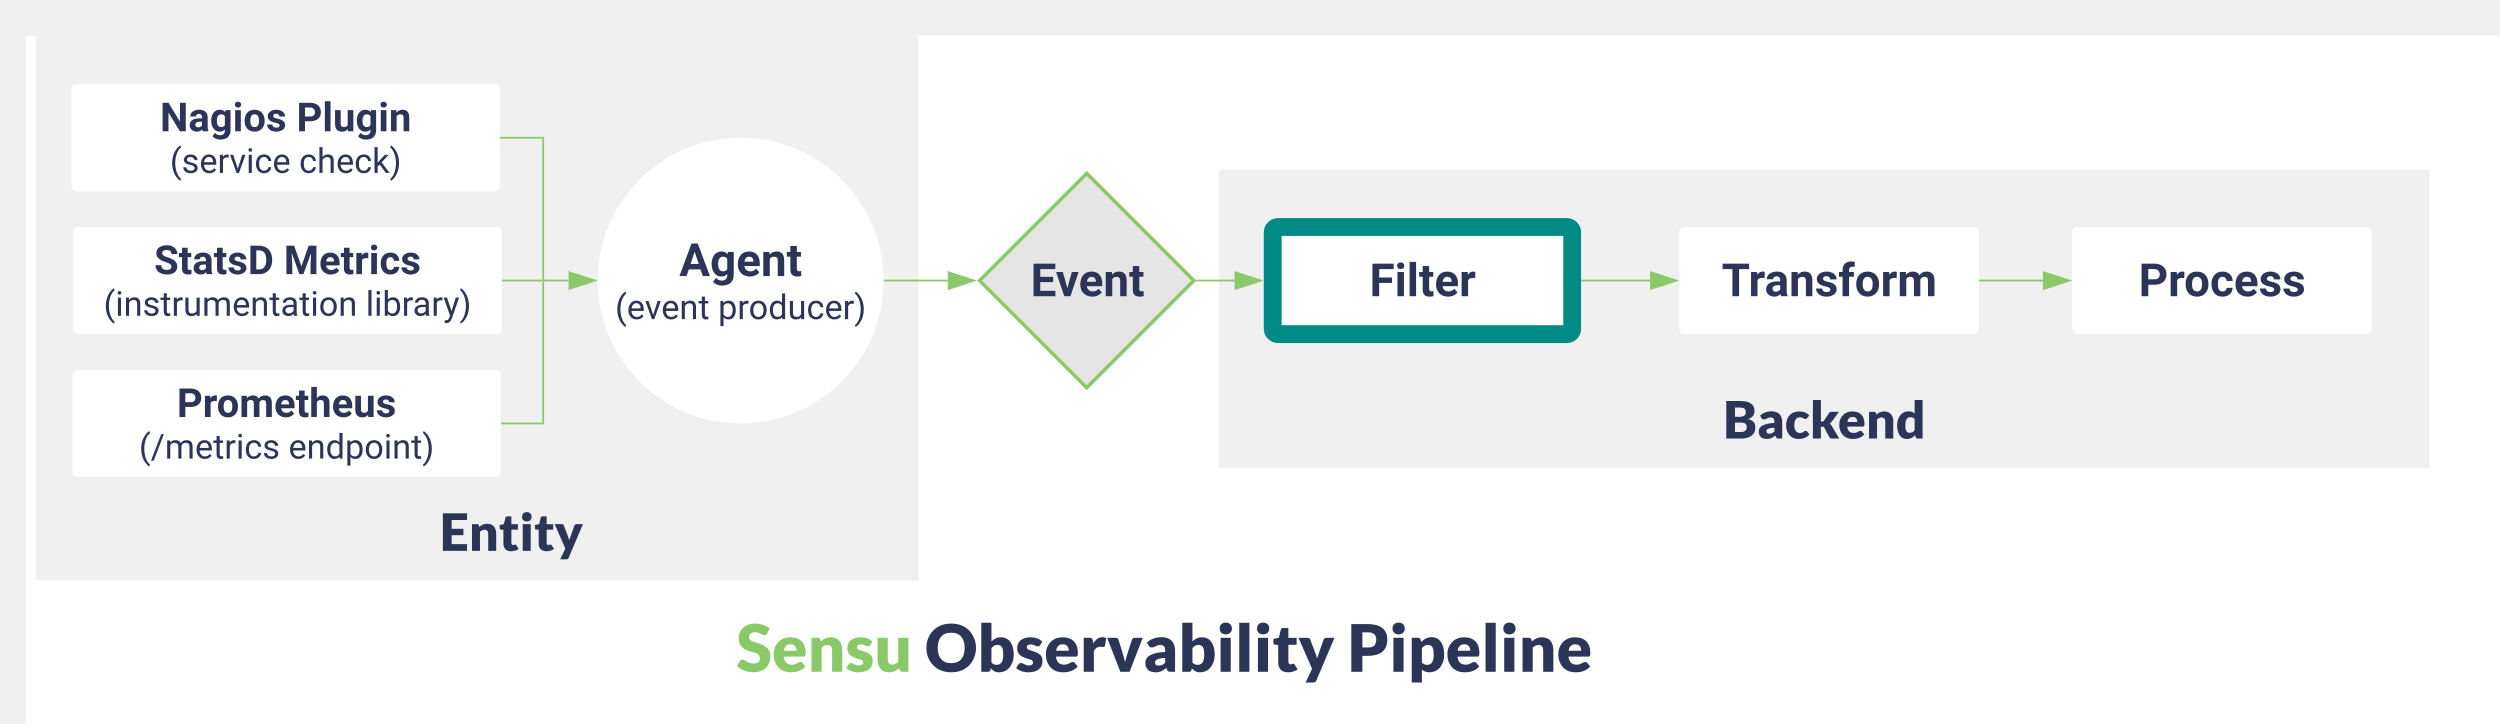
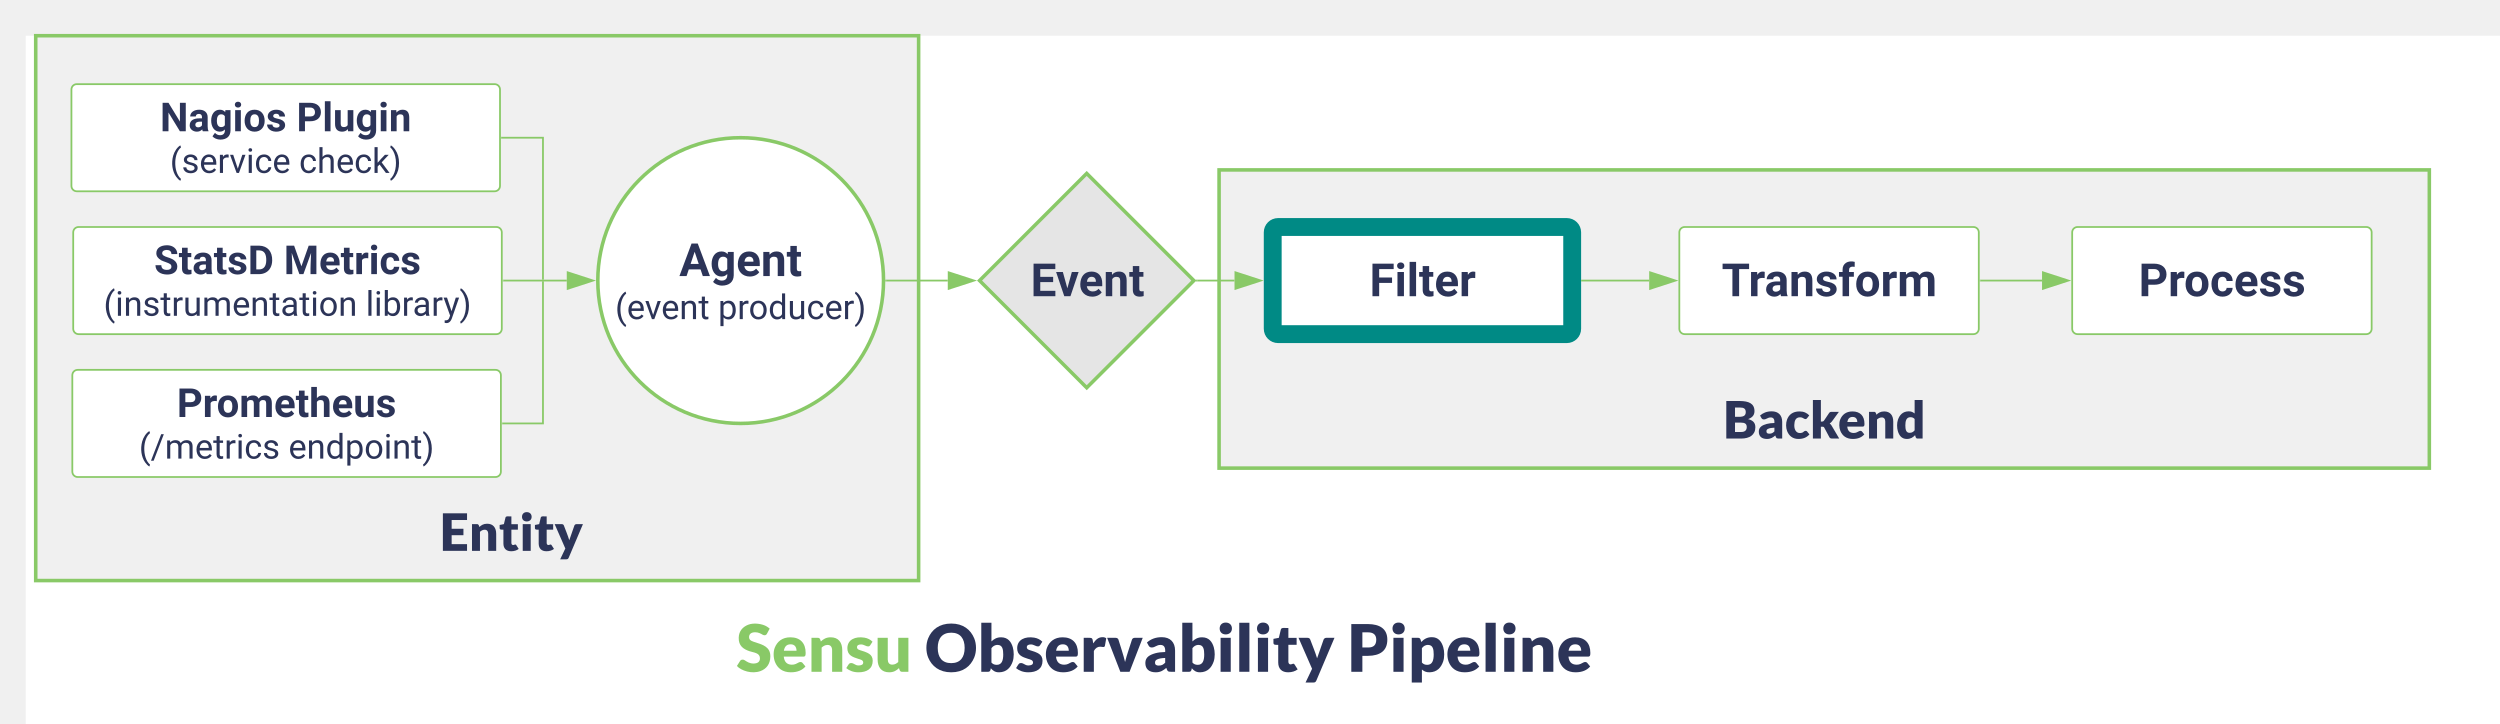
<svg xmlns="http://www.w3.org/2000/svg" xmlns:ns1="lucid" xmlns:xlink="http://www.w3.org/1999/xlink" viewBox="0 0 1400 405" preserveAspectRatio="xMidYMid meet">
  <g transform="translate(14.42308 20)" ns1:page-tab-id="0_0">
    <path d="M0 0h1823.08v553.85H0z" fill="#fff" />
    <a xlink:href="../pipeline-agent-backend/" target="_top">
-       <path d="M668.26 75.15H1346v167H668.26z" stroke="#000" stroke-opacity="0" stroke-width="2" fill="#f0f0f0" />
+       <path d="M668.26 75.15H1346v167H668.26z" stroke="#89c967" stroke-width="2" fill="#f0f0f0" />
      <path class="lucid-link lucid-hotspot lucid-overlay-hotspot" d="M668.26 75.15H1346v167H668.26z" fill="none" />
    </a>
    <a xlink:href="../pipeline-filter/" target="_top">
      <path d="M698.3 110.12c0-1.66 1.33-3 3-3H863c1.66 0 3 1.34 3 3v54c0 1.65-1.34 3-3 3H701.3c-1.67 0-3-1.35-3-3z" stroke="#008a85" stroke-width="10" fill="#fff" />
      <use xlink:href="#a" transform="matrix(1,0,0,1,703.2896,112.1154) translate(49.23988 33.76402)" />
      <path class="lucid-link lucid-hotspot lucid-overlay-hotspot" d="M698.3 110.12c0-1.66 1.33-3 3-3H863c1.66 0 3 1.34 3 3v54c0 1.65-1.34 3-3 3H701.3c-1.67 0-3-1.35-3-3z" fill="none" />
    </a>
    <a xlink:href="../pipeline-transform/" target="_top">
-       <path d="M926 110.12c0-1.66 1.34-3 3-3h161.7c1.67 0 3 1.34 3 3v54c0 1.65-1.33 3-3 3H929c-1.66 0-3-1.35-3-3z" stroke="#000" stroke-opacity="0" fill="#fff" />
+       <path d="M926 110.12c0-1.66 1.34-3 3-3h161.7c1.67 0 3 1.34 3 3v54c0 1.65-1.33 3-3 3H929c-1.66 0-3-1.35-3-3z" stroke="#89c967" fill="#fff" />
      <use xlink:href="#b" transform="matrix(1,0,0,1,931,112.1154) translate(18.72231 33.76402)" />
      <path class="lucid-link lucid-hotspot lucid-overlay-hotspot" d="M926 110.12c0-1.66 1.34-3 3-3h161.7c1.67 0 3 1.34 3 3v54c0 1.65-1.33 3-3 3H929c-1.66 0-3-1.35-3-3z" fill="none" />
    </a>
    <a xlink:href="../pipeline-process/" target="_top">
-       <path d="M1146 110.12c0-1.66 1.34-3 3-3h161.7c1.67 0 3 1.34 3 3v54c0 1.65-1.33 3-3 3H1149c-1.66 0-3-1.35-3-3z" stroke="#000" stroke-opacity="0" fill="#fff" />
+       <path d="M1146 110.12c0-1.66 1.34-3 3-3h161.7c1.67 0 3 1.34 3 3v54c0 1.65-1.33 3-3 3H1149c-1.66 0-3-1.35-3-3z" stroke="#89c967" fill="#fff" />
      <use xlink:href="#c" transform="matrix(1,0,0,1,1151,112.1154) translate(32.23142 33.76402)" />
      <path class="lucid-link lucid-hotspot lucid-overlay-hotspot" d="M1146 110.12c0-1.66 1.34-3 3-3h161.7c1.67 0 3 1.34 3 3v54c0 1.65-1.33 3-3 3H1149c-1.66 0-3-1.35-3-3z" fill="none" />
    </a>
    <path d="M656.04 137.12h20.87" stroke="#89c967" fill="none" />
    <path d="M656.06 137.62h-1.02l.5-.5-.5-.5h1.02z" fill="#89c967" />
    <path d="M691.67 137.12l-14.26 4.63v-9.27z" stroke="#89c967" fill="#89c967" />
-     <path d="M871.5 137.12h38.12" stroke="#89c967" fill="none" />
+     <path d="M871.5 137.12h37.62" stroke="#89c967" fill="none" />
    <path d="M871.5 137.62h-.5v-1h.5z" fill="#89c967" />
-     <path d="M924.38 137.12l-14.26 4.63v-9.27z" stroke="#89c967" fill="#89c967" />
-     <path d="M1094.2 137.12h35.42" stroke="#89c967" fill="none" />
-     <path d="M1094.22 137.62h-.5v-1h.5z" fill="#89c967" />
-     <path d="M1144.38 137.12l-14.26 4.63v-9.27z" stroke="#89c967" fill="#89c967" />
+     <path d="M923.88 137.12l-14.26 4.63v-9.27z" stroke="#89c967" fill="#89c967" />
+     <path d="M1094.7 137.12h34.42" stroke="#89c967" fill="none" />
+     <path d="M1094.72 137.62h-.5v-1h.5z" fill="#89c967" />
+     <path d="M1143.88 137.12l-14.26 4.63v-9.27z" stroke="#89c967" fill="#89c967" />
    <a xlink:href="../pipeline-entities/" target="_top">
-       <path d="M5.58 0H500v305.12H5.58z" stroke="#000" stroke-opacity="0" stroke-width="2" fill="#f0f0f0" />
+       <path d="M5.58 0H500v305.12H5.58z" stroke="#89c967" stroke-width="2" fill="#f0f0f0" />
      <path class="lucid-link lucid-hotspot lucid-overlay-hotspot" d="M5.58 0H500v305.12H5.58z" fill="none" />
    </a>
-     <path d="M266.08 57.12h23.7v79.5" stroke="#89c967" fill="none" />
-     <path d="M266.1 57.62h-.52v-1h.5z" fill="#89c967" />
-     <path d="M289.78 136.6v.52M267.08 137.12h36.9" stroke="#89c967" fill="none" />
-     <path d="M267.1 137.62h-.52v-1h.5z" fill="#89c967" />
-     <path d="M318.73 137.12l-14.26 4.63v-9.27z" stroke="#89c967" fill="#89c967" />
-     <path d="M266.58 217.12h23.2v-79.5" stroke="#89c967" fill="none" />
-     <path d="M266.6 217.62h-.52v-1h.5z" fill="#89c967" />
-     <path d="M289.78 137.63v-.5M480.85 137.12h35.48" stroke="#89c967" fill="none" />
-     <path d="M480.87 137.62h-.53v-1h.53z" fill="#89c967" />
+     <path d="M266.58 57.12h23.06v79.5" stroke="#89c967" fill="none" />
+     <path d="M266.6 57.62h-.52v-1h.5z" fill="#89c967" />
+     <path d="M289.64 136.6v.52M267.58 137.12h35.4" stroke="#89c967" fill="none" />
+     <path d="M267.6 137.62h-.52v-1h.5z" fill="#89c967" />
+     <path d="M317.73 137.12l-14.26 4.63v-9.27z" stroke="#89c967" fill="#89c967" />
+     <path d="M267.08 217.12h22.56v-79.5" stroke="#89c967" fill="none" />
+     <path d="M267.1 217.62h-.52v-1h.5z" fill="#89c967" />
+     <path d="M289.64 137.63v-.5M481.85 137.12h34.48" stroke="#89c967" fill="none" />
+     <path d="M481.87 137.62h-.53v-1h.53z" fill="#89c967" />
    <path d="M531.1 137.12l-14.27 4.63v-9.27z" stroke="#89c967" fill="#89c967" />
    <a xlink:href="../pipeline-agent-backend/" target="_top">
      <path d="M753.27 197.12h507.7v40h-507.7z" stroke="#000" stroke-opacity="0" stroke-width="2" fill-opacity="0" />
      <use xlink:href="#d" transform="matrix(1,0,0,1,753.2729,197.1154) translate(197.3029 28.47115)" />
      <path class="lucid-link lucid-hotspot lucid-overlay-hotspot" d="M753.27 197.12h507.7v40h-507.7z" fill="none" />
    </a>
    <a xlink:href="../pipeline-entities/" target="_top">
      <path d="M160 260h223.6v44.26H160z" stroke="#000" stroke-opacity="0" stroke-width="2" fill-opacity="0" />
      <use xlink:href="#e" transform="matrix(1,0,0,1,160,260) translate(71.86058 28.47115)" />
      <path class="lucid-link lucid-hotspot lucid-overlay-hotspot" d="M160 260h223.6v44.26H160z" fill="none" />
    </a>
    <a xlink:href="../pipeline-checks-events/" target="_top">
      <path d="M594.13 77.12l60 60-60 60-60-60z" stroke="#89c967" stroke-width="2" fill="#e5e5e5" />
      <use xlink:href="#f" transform="matrix(1,0,0,1,539.1281,82.11538) translate(23.61148 63.76402)" />
      <path class="lucid-link lucid-hotspot lucid-overlay-hotspot" d="M594.13 77.12l60 60-60 60-60-60z" fill="none" />
    </a>
    <a xlink:href="../pipeline-agent-backend/" target="_top">
-       <path d="M480.35 137.12c0 44.18-35.8 80-80 80-44.18 0-80-35.82-80-80 0-44.2 35.82-80 80-80 44.2 0 80 35.8 80 80z" stroke="#000" stroke-opacity="0" stroke-width="2" fill="#fff" />
+       <path d="M480.35 137.12c0 44.18-35.8 80-80 80-44.18 0-80-35.82-80-80 0-44.2 35.82-80 80-80 44.2 0 80 35.8 80 80z" stroke="#89c967" stroke-width="2" fill="#fff" />
      <use xlink:href="#g" transform="matrix(1,0,0,1,325.3525,62.11538) translate(40.61373 72.49599)" />
      <use xlink:href="#h" transform="matrix(1,0,0,1,325.3525,62.11538) translate(4.67811 96.59706)" />
      <use xlink:href="#i" transform="matrix(1,0,0,1,325.3525,62.11538) translate(62.35164 96.59706)" />
      <path class="lucid-link lucid-hotspot lucid-overlay-hotspot" d="M480.35 137.12c0 44.18-35.8 80-80 80-44.18 0-80-35.82-80-80 0-44.2 35.82-80 80-80 44.2 0 80 35.8 80 80z" fill="none" />
    </a>
-     <path d="M400.35 217.62v39.5-40.74" stroke="#000" stroke-opacity="0" fill="none" />
+     <path d="M400.35 218.62v39.5-41.74" stroke="#000" stroke-opacity="0" fill="none" />
    <path d="M400.35 201.62l4.64 14.26h-9.28z" stroke="#000" stroke-opacity="0" fill-opacity="0" />
    <a xlink:href="../pipeline-checks-events/" target="_top">
-       <path d="M25.58 30.12c0-1.66 1.34-3 3-3h234c1.65 0 3 1.34 3 3v54c0 1.65-1.35 3-3 3h-234c-1.66 0-3-1.35-3-3z" stroke="#000" stroke-opacity="0" fill="#fff" />
+       <path d="M25.58 30.12c0-1.66 1.34-3 3-3h234c1.65 0 3 1.34 3 3v54c0 1.65-1.35 3-3 3h-234c-1.66 0-3-1.35-3-3z" stroke="#89c967" fill="#fff" />
      <use xlink:href="#j" transform="matrix(1,0,0,1,30.57692,32.11538) translate(44.63585 21.40049)" />
      <use xlink:href="#k" transform="matrix(1,0,0,1,30.57692,32.11538) translate(121.0691 21.40049)" />
      <use xlink:href="#l" transform="matrix(1,0,0,1,30.57692,32.11538) translate(50.15249 44.71905)" />
      <use xlink:href="#m" transform="matrix(1,0,0,1,30.57692,32.11538) translate(122.5026 44.71905)" />
      <path class="lucid-link lucid-hotspot lucid-overlay-hotspot" d="M25.58 30.12c0-1.66 1.34-3 3-3h234c1.65 0 3 1.34 3 3v54c0 1.65-1.35 3-3 3h-234c-1.66 0-3-1.35-3-3z" fill="none" />
    </a>
    <a xlink:href="../pipeline-checks-events/" target="_top">
-       <path d="M26.58 110.12c0-1.66 1.34-3 3-3h234c1.65 0 3 1.34 3 3v54c0 1.65-1.35 3-3 3h-234c-1.66 0-3-1.35-3-3z" stroke="#000" stroke-opacity="0" fill="#fff" />
+       <path d="M26.58 110.12c0-1.66 1.34-3 3-3h234c1.65 0 3 1.34 3 3v54c0 1.65-1.35 3-3 3h-234c-1.66 0-3-1.35-3-3z" stroke="#89c967" fill="#fff" />
      <use xlink:href="#n" transform="matrix(1,0,0,1,31.57692,112.1154) translate(40.29219 21.40049)" />
      <use xlink:href="#o" transform="matrix(1,0,0,1,31.57692,112.1154) translate(112.9788 21.40049)" />
      <use xlink:href="#p" transform="matrix(1,0,0,1,31.57692,112.1154) translate(11.99144 44.71905)" />
      <use xlink:href="#q" transform="matrix(1,0,0,1,31.57692,112.1154) translate(158.8326 44.71905)" />
      <path class="lucid-link lucid-hotspot lucid-overlay-hotspot" d="M26.58 110.12c0-1.66 1.34-3 3-3h234c1.65 0 3 1.34 3 3v54c0 1.65-1.35 3-3 3h-234c-1.66 0-3-1.35-3-3z" fill="none" />
    </a>
    <a xlink:href="../pipeline-checks-events/" target="_top">
-       <path d="M26.08 190.12c0-1.66 1.34-3 3-3h234c1.65 0 3 1.34 3 3v54c0 1.65-1.35 3-3 3h-234c-1.66 0-3-1.35-3-3z" stroke="#000" stroke-opacity="0" fill="#fff" />
+       <path d="M26.08 190.12c0-1.66 1.34-3 3-3h234c1.65 0 3 1.34 3 3v54c0 1.65-1.35 3-3 3h-234c-1.66 0-3-1.35-3-3z" stroke="#89c967" fill="#fff" />
      <use xlink:href="#r" transform="matrix(1,0,0,1,31.07692,192.1154) translate(53.57516 21.40049)" />
      <use xlink:href="#s" transform="matrix(1,0,0,1,31.07692,192.1154) translate(32.30675 44.71905)" />
      <use xlink:href="#t" transform="matrix(1,0,0,1,31.07692,192.1154) translate(116.047 44.71905)" />
      <path class="lucid-link lucid-hotspot lucid-overlay-hotspot" d="M26.08 190.12c0-1.66 1.34-3 3-3h234c1.65 0 3 1.34 3 3v54c0 1.65-1.35 3-3 3h-234c-1.66 0-3-1.35-3-3z" fill="none" />
    </a>
    <a xlink:href="../" target="_top">
      <path d="M383.6 320h507.7v44H383.6z" stroke="#000" stroke-opacity="0" stroke-width="2" fill-opacity="0" />
      <use xlink:href="#u" transform="matrix(1,0,0,1,383.6036,320) translate(14.3694 36.19764)" />
      <use xlink:href="#v" transform="matrix(1,0,0,1,383.6036,320) translate(119.955 36.19764)" />
      <use xlink:href="#w" transform="matrix(1,0,0,1,383.6036,320) translate(356.505 36.19764)" />
      <path class="lucid-link lucid-hotspot lucid-overlay-hotspot" d="M383.6 320h507.7v44H383.6z" fill="none" />
    </a>
    <defs>
      <path fill="#2c3458" d="M1006-595H430V0H130v-1456h948v243H430v376h576v242" id="x" />
      <path fill="#2c3458" d="M416 0H126v-1082h290V0zM271-1212c-92 0-162-61-162-150s68-149 162-149c93 0 162 60 162 149s-70 150-162 150" id="y" />
      <path fill="#2c3458" d="M416 0H126v-1536h290V0" id="z" />
      <path fill="#2c3458" d="M457-330c2 83 25 111 111 112 32 0 60-2 85-7V-6c-57 17-115 26-175 26-203 0-310-102-310-307v-583H10v-212h158v-266h289v266h185v212H457v540" id="A" />
      <path fill="#2c3458" d="M1031-175C952-60 797 20 609 20 287 20 60-206 72-543c12-330 180-559 505-559 309 0 482 214 477 537v118H365c15 134 115 234 263 234 111 0 198-40 261-121zM770-644c5-139-62-226-194-224-130 1-191 97-208 224h402" id="B" />
      <path fill="#2c3458" d="M719-811c-143-24-279 1-319 103V0H111v-1082h273l8 129c74-124 180-175 331-136" id="C" />
      <g id="a">
        <use transform="matrix(0.01252003,0,0,0.01252003,0,0)" xlink:href="#x" />
        <use transform="matrix(0.01252003,0,0,0.01252003,14.04748,0)" xlink:href="#y" />
        <use transform="matrix(0.01252003,0,0,0.01252003,20.84585,0)" xlink:href="#z" />
        <use transform="matrix(0.01252003,0,0,0.01252003,27.64423,0)" xlink:href="#A" />
        <use transform="matrix(0.01252003,0,0,0.01252003,36.30809,0)" xlink:href="#B" />
        <use transform="matrix(0.01252003,0,0,0.01252003,50.16777,0)" xlink:href="#C" />
      </g>
      <path fill="#2c3458" d="M1226-1213H780V0H480v-1213H40v-243h1186v243" id="D" />
      <path fill="#2c3458" d="M552-1102c254-4 435 134 435 383v469c1 103 15 180 43 233V0H738c-13-26-23-58-29-97C639-19 548 20 436 20 238 20 64-113 68-304c5-258 212-357 496-357h133c11-137-29-227-160-227-90 0-156 45-156 131H92c15-231 213-342 460-345zM357-325c0 76 61 124 142 124 88 0 168-45 198-105v-186H589c-152 2-232 51-232 167" id="E" />
      <path fill="#2c3458" d="M750-692c-1-124-48-174-173-175-81 0-142 35-183 104V0H105v-1082h272l9 125c77-97 181-145 311-145 244 0 342 151 342 403V0H750v-692" id="F" />
      <path fill="#2c3458" d="M529-185c94 0 168-33 168-114 0-35-18-63-53-83s-91-39-168-55C219-491 90-600 90-765c0-208 203-337 432-337 246 0 451 124 453 349H686c-2-91-62-143-165-143-86 0-151 41-153 117 0 32 16 57 46 77 63 43 257 69 335 100 151 60 229 153 229 291C978-13 554 93 282-28 162-81 60-190 56-344h274c5 106 86 159 199 159" id="G" />
      <path fill="#2c3458" d="M190-1174c-11-296 244-440 544-363l-3 224c-24-6-53-9-88-9-109 0-163 51-163 153v87h215v212H480V0H190v-870H29v-212h161v-92" id="H" />
      <path fill="#2c3458" d="M579 20C257 20 58-214 66-551c8-331 182-551 511-551 324 0 514 231 514 572 0 319-198 550-512 550zm-2-888c-169 0-222 141-222 338 0 181 61 317 224 317 170 0 223-137 223-338 0-178-64-317-225-317" id="I" />
      <path fill="#2c3458" d="M741-689c-2-124-40-177-163-178-82 0-141 34-178 102V0H111v-1082h271l9 121c77-94 180-141 311-141 139 0 235 55 287 165 76-110 184-165 325-165 249 0 348 151 348 411V0h-290v-690c-2-123-39-176-163-177-87 0-147 41-180 124l1 743H741v-689" id="J" />
      <g id="b">
        <use transform="matrix(0.01252003,0,0,0.01252003,0,0)" xlink:href="#D" />
        <use transform="matrix(0.01252003,0,0,0.01252003,15.04908,0)" xlink:href="#C" />
        <use transform="matrix(0.01252003,0,0,0.01252003,24.02594,0)" xlink:href="#E" />
        <use transform="matrix(0.01252003,0,0,0.01252003,37.77294,0)" xlink:href="#F" />
        <use transform="matrix(0.01252003,0,0,0.01252003,52.13341,0)" xlink:href="#G" />
        <use transform="matrix(0.01252003,0,0,0.01252003,65.31701,0)" xlink:href="#H" />
        <use transform="matrix(0.01252003,0,0,0.01252003,74.50671,0)" xlink:href="#I" />
        <use transform="matrix(0.01252003,0,0,0.01252003,89.00491,0)" xlink:href="#C" />
        <use transform="matrix(0.01252003,0,0,0.01252003,98.35737,0)" xlink:href="#J" />
      </g>
      <path fill="#2c3458" d="M1245-974c0 302-233 466-552 461H430V0H130v-1456h568c323 5 547 167 547 482zm-303 2c1-143-93-241-237-241H430v457h268c151 1 244-71 244-216" id="K" />
      <path fill="#2c3458" d="M355-556c-2 203 30 338 206 343 102 3 181-63 182-161h271C1001-128 821 17 566 20 242 24 66-212 66-554c0-320 184-548 498-548 262 0 451 167 450 423H743c-1-108-75-193-184-189-162 6-202 123-204 312" id="L" />
      <g id="c">
        <use transform="matrix(0.01252003,0,0,0.01252003,0,0)" xlink:href="#K" />
        <use transform="matrix(0.01252003,0,0,0.01252003,16.53896,0)" xlink:href="#C" />
        <use transform="matrix(0.01252003,0,0,0.01252003,25.44071,0)" xlink:href="#I" />
        <use transform="matrix(0.01252003,0,0,0.01252003,39.9389,0)" xlink:href="#L" />
        <use transform="matrix(0.01252003,0,0,0.01252003,53.3103,0)" xlink:href="#B" />
        <use transform="matrix(0.01252003,0,0,0.01252003,67.16997,0)" xlink:href="#G" />
        <use transform="matrix(0.01252003,0,0,0.01252003,80.35357,0)" xlink:href="#G" />
      </g>
      <path fill="#2c3458" d="M966-754c170 42 282 125 282 315 0 303-231 439-546 439H120v-1457h536c319 4 558 86 558 394 0 177-112 257-248 309zm-52 308c1-132-85-172-220-172H458v363h238c138 0 217-58 218-191zm-38-577c0-140-81-181-220-181H458v360c201-1 418 30 418-179" id="M" />
      <path fill="#2c3458" d="M572-1057c257 0 406 153 406 409V0c-68-4-160 9-208-12-30-14-45-72-60-107C623-47 539 18 382 16 189 13 70-77 70-270c0-183 145-251 311-298 78-21 176-33 295-36 8-132-26-216-144-216-125 0-159 78-268 78-94 0-104-95-146-151 112-100 257-164 454-164zM366-285c-2 73 41 96 114 96 97 0 140-35 196-89v-144c-104 4-184 15-248 46-39 19-61 43-62 91" id="N" />
      <path fill="#2c3458" d="M958-162C862-50 728 16 528 16 297 16 159-117 90-293c-49-124-51-307-4-437 70-194 223-323 484-323 177 0 287 60 380 153-36 45-67 98-109 136-73 33-113-34-174-50-21-5-46-11-77-11-169 4-215 131-220 304-6 205 103 354 302 295 57-17 74-74 140-74 25 0 42 10 56 27" id="O" />
      <path fill="#2c3458" d="M430-1497v839c57 1 95 0 120-37l196-292c22-33 48-50 100-50h284L862-668c-25 34-54 60-90 82 30 23 56 53 78 90L1142 0H862c-52-1-83-16-102-52L564-419c-19-31-28-40-74-40h-60V0H120v-1497h310" id="P" />
      <path fill="#2c3458" d="M1024-162C926-48 781 16 578 16 325 16 169-111 94-299c-49-123-59-309-6-439 74-183 225-315 476-315 298 0 466 176 466 475 0 66-3 115-70 115H362c16 155 90 243 244 247 98 2 155-39 218-71 37-18 85-16 110 14zM752-643c-3-120-60-196-182-196-129 0-185 80-205 196h387" id="Q" />
      <path fill="#2c3458" d="M612-820c-81 1-134 39-182 81V0H120v-1037h192c70-3 79 59 94 112 74-70 159-128 302-128 236 0 352 157 352 394V0H750v-659c0-96-44-162-138-161" id="R" />
      <path fill="#2c3458" d="M494-1057c110-3 175 36 236 85v-525h310V0H848c-79 3-80-75-100-131C671-51 581 16 426 16 225 16 127-123 78-290c-38-128-40-313 4-440 62-181 183-321 412-327zM370-515c0 153 21 293 164 293 98 0 150-43 196-97v-440c-41-45-87-70-162-70-160 0-198 144-198 314" id="S" />
      <g id="d">
        <use transform="matrix(0.01442308,0,0,0.01442308,0,0)" xlink:href="#M" />
        <use transform="matrix(0.01442308,0,0,0.01442308,18.92308,0)" xlink:href="#N" />
        <use transform="matrix(0.01442308,0,0,0.01442308,34.47115,0)" xlink:href="#O" />
        <use transform="matrix(0.01442308,0,0,0.01442308,48.49038,0)" xlink:href="#P" />
        <use transform="matrix(0.01442308,0,0,0.01442308,64.24038,0)" xlink:href="#Q" />
        <use transform="matrix(0.01442308,0,0,0.01442308,79.93269,0)" xlink:href="#R" />
        <use transform="matrix(0.01442308,0,0,0.01442308,96.66346,0)" xlink:href="#S" />
      </g>
      <path fill="#2c3458" d="M1058-1457v260H460v340h458v250H460v347h598V0H120v-1457h938" id="T" />
      <path fill="#2c3458" d="M774-74c-71 55-172 90-290 90-196 0-304-108-304-303v-536c-70 1-146 12-146-61v-121l165-32 61-253c16-78 146-38 230-48v303h252v212H490v515c0 45 23 83 68 83 48 0 88-50 122 4" id="U" />
      <path fill="#2c3458" d="M440-1037V0H130v-1037h310zm-154-466c113 0 190 70 190 182 0 111-79 180-190 180-109 0-184-71-184-180 0-110 74-182 184-182" id="V" />
      <path fill="#2c3458" d="M544 269c-20 41-37 60-98 60H214L414-91 0-1037h274c46-1 73 23 84 54 69 190 150 371 209 571 68-189 134-380 199-571 10-28 45-55 82-54h250" id="W" />
      <g id="e">
        <use transform="matrix(0.01442308,0,0,0.01442308,0,0)" xlink:href="#T" />
        <use transform="matrix(0.01442308,0,0,0.01442308,16.29808,0)" xlink:href="#R" />
        <use transform="matrix(0.01442308,0,0,0.01442308,33.02885,0)" xlink:href="#U" />
        <use transform="matrix(0.01442308,0,0,0.01442308,44.56731,0)" xlink:href="#V" />
        <use transform="matrix(0.01442308,0,0,0.01442308,52.78846,0)" xlink:href="#U" />
        <use transform="matrix(0.01442308,0,0,0.01442308,64.32692,0)" xlink:href="#W" />
      </g>
      <path fill="#2c3458" d="M1006-631H430v390h676V0H130v-1456h974v243H430v347h576v235" id="X" />
      <path fill="#2c3458" d="M516-353l201-729h302L654 0H378L13-1082h302" id="Y" />
      <g id="f">
        <use transform="matrix(0.01252003,0,0,0.01252003,0,0)" xlink:href="#X" />
        <use transform="matrix(0.01252003,0,0,0.01252003,14.09756,0)" xlink:href="#Y" />
        <use transform="matrix(0.01252003,0,0,0.01252003,26.89303,0)" xlink:href="#B" />
        <use transform="matrix(0.01252003,0,0,0.01252003,40.7527,0)" xlink:href="#F" />
        <use transform="matrix(0.01252003,0,0,0.01252003,55.11318,0)" xlink:href="#A" />
      </g>
      <path fill="#2c3458" d="M952-300H426L326 0H7l542-1456h278L1372 0h-319zM507-543h364l-183-545" id="Z" />
      <path fill="#2c3458" d="M505 20C221 18 69-239 69-549c0-302 153-553 438-553 119 0 211 41 277 122l12-102h262V-36c-8 305-208 458-520 462-160 1-335-76-403-170L263 80c72 81 159 121 262 121 172 1 260-107 243-294C701-18 614 20 505 20zm76-887c-165 0-223 147-223 339 0 172 66 314 221 314 88 0 151-33 189-99v-455c-39-66-101-99-187-99" id="aa" />
      <g id="g">
        <use transform="matrix(0.01252003,0,0,0.01252003,0,0)" xlink:href="#Z" />
        <use transform="matrix(0.01252003,0,0,0.01252003,17.2526,0)" xlink:href="#aa" />
        <use transform="matrix(0.01252003,0,0,0.01252003,31.88852,0)" xlink:href="#B" />
        <use transform="matrix(0.01252003,0,0,0.01252003,45.7482,0)" xlink:href="#F" />
        <use transform="matrix(0.01252003,0,0,0.01252003,60.10867,0)" xlink:href="#A" />
      </g>
      <path fill="#2c3458" d="M319-664C304-226 428 158 661 357l-38 113c-89-49-172-133-254-248C142-97 71-578 194-1025c67-244 240-513 429-618l38 122c-201 153-330 502-342 857" id="ab" />
      <path fill="#2c3458" d="M599-131c141 0 220-65 285-146l113 88C906-50 770 20 589 20 281 21 93-214 93-545c0-223 93-397 233-485 74-48 154-72 240-72 300 2 449 218 445 537v77H278c0 197 129 357 321 357zm227-509c-3-180-88-310-260-310-170 0-264 140-282 310h542" id="ac" />
      <path fill="#2c3458" d="M497-251l268-831h189L566 0H425L33-1082h189" id="ad" />
      <path fill="#2c3458" d="M589-945c-131 0-219 81-264 174V0H140v-1082h175l6 136c83-104 191-156 324-156 229 0 346 129 346 387V0H806v-716c-2-153-65-229-217-229" id="ae" />
      <path fill="#2c3458" d="M456 20C285 20 205-92 206-268v-671H9v-143h197v-262h185v262h202v143H391v671c-9 125 92 149 207 118V0c-49 13-96 20-142 20" id="af" />
      <g id="h">
        <use transform="matrix(0.009390024,0,0,0.009390024,0,0)" xlink:href="#ab" />
        <use transform="matrix(0.009390024,0,0,0.009390024,6.573017,0)" xlink:href="#ac" />
        <use transform="matrix(0.009390024,0,0,0.009390024,16.63912,0)" xlink:href="#ad" />
        <use transform="matrix(0.009390024,0,0,0.009390024,25.83196,0)" xlink:href="#ac" />
        <use transform="matrix(0.009390024,0,0,0.009390024,36.02013,0)" xlink:href="#ae" />
        <use transform="matrix(0.009390024,0,0,0.009390024,46.63086,0)" xlink:href="#af" />
      </g>
      <path fill="#2c3458" d="M632-1102c291 0 422 251 422 573 0 297-141 548-419 549-131 0-235-42-310-125v521H140v-1498h169l9 120c75-93 180-140 314-140zm-53 971c207 0 290-180 290-419 0-218-92-395-292-395-112 0-196 50-252 149v517c55 99 140 148 254 148" id="ag" />
      <path fill="#2c3458" d="M663-916c-163-27-288 18-338 148V0H140v-1082h180l3 125c61-97 147-145 258-145 36 0 63 5 82 14v172" id="ah" />
      <path fill="#2c3458" d="M584 20C278 26 81-227 91-551c10-320 175-545 491-551 308-5 503 247 494 573-9 322-175 543-492 549zm-2-970c-208 0-305 185-305 421 0 216 106 398 307 398 211 0 307-186 307-420 0-214-109-399-309-399" id="ai" />
      <path fill="#2c3458" d="M520 20C244 20 95-247 95-550c0-298 151-550 427-552 127 0 227 43 301 130v-564h185V0H838l-9-116C755-25 652 20 520 20zm48-965c-210 0-288 177-288 416 0 218 87 392 286 392 117 0 203-53 257-158v-497c-55-102-140-153-255-153" id="aj" />
      <path fill="#2c3458" d="M491 20c-241-1-355-148-355-398v-704h185v699c0 164 67 246 200 246 141 0 235-53 282-158v-787h185V0H812l-4-107C736-22 630 20 491 20" id="ak" />
      <path fill="#2c3458" d="M277-555c0 244 77 420 297 424 127 2 249-93 255-210h175C980-127 805 20 574 20 258 20 81-222 92-562c11-319 164-533 481-540 237-5 426 165 431 392H829c-7-133-115-242-256-240-209 4-296 166-296 395" id="al" />
      <path fill="#2c3458" d="M38 357C331 141 457-487 337-984c-53-219-157-429-299-546l39-113c190 106 362 378 431 621 75 268 76 597 0 868C440 88 266 365 77 470" id="am" />
      <g id="i">
        <use transform="matrix(0.009390024,0,0,0.009390024,0,0)" xlink:href="#ag" />
        <use transform="matrix(0.009390024,0,0,0.009390024,10.78914,0)" xlink:href="#ah" />
        <use transform="matrix(0.009390024,0,0,0.009390024,17.10862,0)" xlink:href="#ai" />
        <use transform="matrix(0.009390024,0,0,0.009390024,28.07617,0)" xlink:href="#aj" />
        <use transform="matrix(0.009390024,0,0,0.009390024,38.92165,0)" xlink:href="#ak" />
        <use transform="matrix(0.009390024,0,0,0.009390024,49.52299,0)" xlink:href="#al" />
        <use transform="matrix(0.009390024,0,0,0.009390024,59.58909,0)" xlink:href="#ac" />
        <use transform="matrix(0.009390024,0,0,0.009390024,69.77727,0)" xlink:href="#ah" />
        <use transform="matrix(0.009390024,0,0,0.009390024,76.28456,0)" xlink:href="#am" />
      </g>
      <path fill="#2c3458" d="M1314 0h-300L430-958V0H130v-1456h300l585 960v-960h299V0" id="an" />
      <g id="j">
        <use transform="matrix(0.01095503,0,0,0.01095503,0,0)" xlink:href="#an" />
        <use transform="matrix(0.01095503,0,0,0.01095503,15.84097,0)" xlink:href="#E" />
        <use transform="matrix(0.01095503,0,0,0.01095503,27.86959,0)" xlink:href="#aa" />
        <use transform="matrix(0.01095503,0,0,0.01095503,40.67602,0)" xlink:href="#y" />
        <use transform="matrix(0.01095503,0,0,0.01095503,46.6246,0)" xlink:href="#I" />
        <use transform="matrix(0.01095503,0,0,0.01095503,59.31052,0)" xlink:href="#G" />
      </g>
      <path fill="#2c3458" d="M463 20c-241-1-359-147-359-393v-709h289v699c0 113 51 169 154 169 98 0 165-34 202-102v-766h290V0H767l-8-110C688-23 589 20 463 20" id="ao" />
      <g id="k">
        <use transform="matrix(0.01095503,0,0,0.01095503,0,0)" xlink:href="#K" />
        <use transform="matrix(0.01095503,0,0,0.01095503,14.47159,0)" xlink:href="#z" />
        <use transform="matrix(0.01095503,0,0,0.01095503,20.42017,0)" xlink:href="#ao" />
        <use transform="matrix(0.01095503,0,0,0.01095503,32.97463,0)" xlink:href="#aa" />
        <use transform="matrix(0.01095503,0,0,0.01095503,45.78106,0)" xlink:href="#y" />
        <use transform="matrix(0.01095503,0,0,0.01095503,51.72964,0)" xlink:href="#F" />
      </g>
      <path fill="#2c3458" d="M538-131c121 0 232-49 232-156 0-50-20-88-56-117-73-60-334-92-420-143-92-55-162-110-162-238 0-190 192-317 400-317 223 0 414 129 413 338H759c0-108-110-186-227-186-119 0-215 53-215 159 0 45 18 78 53 101 76 52 331 90 416 139 98 57 169 115 169 251C955-92 760 20 538 20c-176 0-314-68-386-174-38-55-57-115-57-179h185c6 129 116 202 258 202" id="ap" />
      <path fill="#2c3458" d="M341 0H156v-1082h185V0zm-91-1264c-68 0-108-42-109-105 0-62 41-107 109-107s110 44 110 107-42 105-110 105" id="aq" />
      <g id="l">
        <use transform="matrix(0.009390024,0,0,0.009390024,0,0)" xlink:href="#ab" />
        <use transform="matrix(0.009390024,0,0,0.009390024,6.573017,0)" xlink:href="#ap" />
        <use transform="matrix(0.009390024,0,0,0.009390024,16.48888,0)" xlink:href="#ac" />
        <use transform="matrix(0.009390024,0,0,0.009390024,26.67706,0)" xlink:href="#ah" />
        <use transform="matrix(0.009390024,0,0,0.009390024,33.35337,0)" xlink:href="#ad" />
        <use transform="matrix(0.009390024,0,0,0.009390024,42.66827,0)" xlink:href="#aq" />
        <use transform="matrix(0.009390024,0,0,0.009390024,47.33511,0)" xlink:href="#al" />
        <use transform="matrix(0.009390024,0,0,0.009390024,57.40122,0)" xlink:href="#ac" />
      </g>
      <path fill="#2c3458" d="M589-945c-131 0-219 81-264 174V0H140v-1536h185v585c82-101 189-151 320-151 229 0 346 129 346 387V0H806v-716c-2-153-65-229-217-229" id="ar" />
      <path fill="#2c3458" d="M442-501L326-380V0H141v-1536h185v929c135-169 291-317 436-475h225L566-630 1036 0H819" id="as" />
      <g id="m">
        <use transform="matrix(0.009390024,0,0,0.009390024,0,0)" xlink:href="#al" />
        <use transform="matrix(0.009390024,0,0,0.009390024,10.06611,0)" xlink:href="#ar" />
        <use transform="matrix(0.009390024,0,0,0.009390024,20.65805,0)" xlink:href="#ac" />
        <use transform="matrix(0.009390024,0,0,0.009390024,30.84623,0)" xlink:href="#al" />
        <use transform="matrix(0.009390024,0,0,0.009390024,40.91233,0)" xlink:href="#as" />
        <use transform="matrix(0.009390024,0,0,0.009390024,50.65918,0)" xlink:href="#am" />
      </g>
      <path fill="#2c3458" d="M658-217c127 0 227-49 227-165 0-57-21-98-60-130-79-64-370-142-463-196-162-95-248-210-248-361 0-280 246-403 537-407 213-3 383 84 467 216 45 69 68 147 68 234H886c0-139-96-211-240-211-129 0-232 55-232 169 0 47 24 87 72 119s117 62 210 90c171 51 295 115 373 191s117 171 117 284c-2 272-237 411-528 404C331 13 78-135 69-458h301c0 161 96 241 288 241" id="at" />
      <path fill="#2c3458" d="M130 0v-1456h448c435 14 673 299 665 762-5 285-130 500-319 606C822-31 708 0 581 0H130zm809-685c9-311-79-526-361-528H430v972h145c252-2 356-181 364-444" id="au" />
      <g id="n">
        <use transform="matrix(0.01095503,0,0,0.01095503,0,0)" xlink:href="#at" />
        <use transform="matrix(0.01095503,0,0,0.01095503,13.79238,0)" xlink:href="#A" />
        <use transform="matrix(0.01095503,0,0,0.01095503,21.37326,0)" xlink:href="#E" />
        <use transform="matrix(0.01095503,0,0,0.01095503,33.40188,0)" xlink:href="#A" />
        <use transform="matrix(0.01095503,0,0,0.01095503,40.98276,0)" xlink:href="#G" />
        <use transform="matrix(0.01095503,0,0,0.01095503,52.5184,0)" xlink:href="#au" />
      </g>
      <path fill="#2c3458" d="M522-1456L896-400l372-1056h394V0h-301c-7-379 15-728 30-1085L998 0H792L400-1084c15 357 37 705 30 1084H130v-1456h392" id="av" />
      <g id="o">
        <use transform="matrix(0.01095503,0,0,0.01095503,0,0)" xlink:href="#av" />
        <use transform="matrix(0.01095503,0,0,0.01095503,19.65332,0)" xlink:href="#B" />
        <use transform="matrix(0.01095503,0,0,0.01095503,31.78054,0)" xlink:href="#A" />
        <use transform="matrix(0.01095503,0,0,0.01095503,39.36142,0)" xlink:href="#C" />
        <use transform="matrix(0.01095503,0,0,0.01095503,47.54482,0)" xlink:href="#y" />
        <use transform="matrix(0.01095503,0,0,0.01095503,53.4934,0)" xlink:href="#L" />
        <use transform="matrix(0.01095503,0,0,0.01095503,65.19337,0)" xlink:href="#G" />
      </g>
      <path fill="#2c3458" d="M1240-945c-141 0-250 95-250 227V0H804v-709c0-157-77-236-231-236-121 0-204 52-249 155V0H139v-1082h175l5 120c79-93 186-140 321-140 151 0 254 58 309 174 69-98 181-174 345-174 237 0 362 126 362 377V0h-185v-714c-2-159-67-231-231-231" id="aw" />
      <path fill="#2c3458" d="M561-1102c238-4 403 126 403 351v498c0 99 13 178 38 237V0H808c-11-21-19-59-26-114C696-25 593 20 474 20c-199 0-368-130-365-320 4-251 214-359 490-356h180v-85c-1-135-86-212-229-212-115 0-232 67-233 171H131c20-205 206-316 430-320zM294-326c0 117 90 185 207 185 122 0 239-75 278-162v-222H634c-227 0-340 66-340 199" id="ax" />
      <g id="p">
        <use transform="matrix(0.009390024,0,0,0.009390024,0,0)" xlink:href="#ab" />
        <use transform="matrix(0.009390024,0,0,0.009390024,6.573017,0)" xlink:href="#aq" />
        <use transform="matrix(0.009390024,0,0,0.009390024,11.23986,0)" xlink:href="#ae" />
        <use transform="matrix(0.009390024,0,0,0.009390024,21.85059,0)" xlink:href="#ap" />
        <use transform="matrix(0.009390024,0,0,0.009390024,31.76645,0)" xlink:href="#af" />
        <use transform="matrix(0.009390024,0,0,0.009390024,38.04838,0)" xlink:href="#ah" />
        <use transform="matrix(0.009390024,0,0,0.009390024,44.55566,0)" xlink:href="#ak" />
        <use transform="matrix(0.009390024,0,0,0.009390024,55.157,0)" xlink:href="#aw" />
        <use transform="matrix(0.009390024,0,0,0.009390024,72.01209,0)" xlink:href="#ac" />
        <use transform="matrix(0.009390024,0,0,0.009390024,82.20027,0)" xlink:href="#ae" />
        <use transform="matrix(0.009390024,0,0,0.009390024,92.811,0)" xlink:href="#af" />
        <use transform="matrix(0.009390024,0,0,0.009390024,99.09292,0)" xlink:href="#ax" />
        <use transform="matrix(0.009390024,0,0,0.009390024,109.5534,0)" xlink:href="#af" />
        <use transform="matrix(0.009390024,0,0,0.009390024,115.8353,0)" xlink:href="#aq" />
        <use transform="matrix(0.009390024,0,0,0.009390024,120.5022,0)" xlink:href="#ai" />
        <use transform="matrix(0.009390024,0,0,0.009390024,131.4697,0)" xlink:href="#ae" />
      </g>
      <path fill="#2c3458" d="M341 0H156v-1536h185V0" id="ay" />
      <path fill="#2c3458" d="M634-1102c292 0 422 254 422 573 0 298-143 547-420 549-137 0-242-48-317-145L310 0H140v-1536h185v573c75-93 178-139 309-139zm-44 965c207 0 281-175 281-413 0-224-79-395-283-395-122 0-210 57-263 170v468c57 113 145 170 265 170" id="az" />
      <path fill="#2c3458" d="M494-271l252-811h198L509 167C425 381 299 474 84 421V271c167 16 242-37 283-173l41-110L22-1082h202" id="aA" />
      <g id="q">
        <use transform="matrix(0.009390024,0,0,0.009390024,0,0)" xlink:href="#ay" />
        <use transform="matrix(0.009390024,0,0,0.009390024,4.666842,0)" xlink:href="#aq" />
        <use transform="matrix(0.009390024,0,0,0.009390024,9.333684,0)" xlink:href="#az" />
        <use transform="matrix(0.009390024,0,0,0.009390024,20.12282,0)" xlink:href="#ah" />
        <use transform="matrix(0.009390024,0,0,0.009390024,26.25451,0)" xlink:href="#ax" />
        <use transform="matrix(0.009390024,0,0,0.009390024,36.71499,0)" xlink:href="#ah" />
        <use transform="matrix(0.009390024,0,0,0.009390024,43.3913,0)" xlink:href="#aA" />
        <use transform="matrix(0.009390024,0,0,0.009390024,52.49023,0)" xlink:href="#am" />
      </g>
      <path fill="#2c3458" d="M750-685c-1-124-48-182-173-182-85 0-146 33-184 98V0H104v-1536h289v572c77-92 173-138 289-138 235 0 357 136 357 409V0H750v-685" id="aB" />
      <g id="r">
        <use transform="matrix(0.01095503,0,0,0.01095503,0,0)" xlink:href="#K" />
        <use transform="matrix(0.01095503,0,0,0.01095503,14.47159,0)" xlink:href="#C" />
        <use transform="matrix(0.01095503,0,0,0.01095503,22.26062,0)" xlink:href="#I" />
        <use transform="matrix(0.01095503,0,0,0.01095503,34.94654,0)" xlink:href="#J" />
        <use transform="matrix(0.01095503,0,0,0.01095503,54.3698,0)" xlink:href="#B" />
        <use transform="matrix(0.01095503,0,0,0.01095503,66.49702,0)" xlink:href="#A" />
        <use transform="matrix(0.01095503,0,0,0.01095503,74.0779,0)" xlink:href="#aB" />
        <use transform="matrix(0.01095503,0,0,0.01095503,86.63236,0)" xlink:href="#B" />
        <use transform="matrix(0.01095503,0,0,0.01095503,98.75958,0)" xlink:href="#ao" />
        <use transform="matrix(0.01095503,0,0,0.01095503,111.314,0)" xlink:href="#G" />
      </g>
      <path fill="#2c3458" d="M177 125H18l608-1581h158" id="aC" />
      <g id="s">
        <use transform="matrix(0.009390024,0,0,0.009390024,0,0)" xlink:href="#ab" />
        <use transform="matrix(0.009390024,0,0,0.009390024,6.573017,0)" xlink:href="#aC" />
        <use transform="matrix(0.009390024,0,0,0.009390024,14.4982,0)" xlink:href="#aw" />
        <use transform="matrix(0.009390024,0,0,0.009390024,31.35329,0)" xlink:href="#ac" />
        <use transform="matrix(0.009390024,0,0,0.009390024,41.54147,0)" xlink:href="#af" />
        <use transform="matrix(0.009390024,0,0,0.009390024,47.82339,0)" xlink:href="#ah" />
        <use transform="matrix(0.009390024,0,0,0.009390024,54.33068,0)" xlink:href="#aq" />
        <use transform="matrix(0.009390024,0,0,0.009390024,58.99752,0)" xlink:href="#al" />
        <use transform="matrix(0.009390024,0,0,0.009390024,69.06363,0)" xlink:href="#ap" />
      </g>
      <g id="t">
        <use transform="matrix(0.009390024,0,0,0.009390024,0,0)" xlink:href="#ac" />
        <use transform="matrix(0.009390024,0,0,0.009390024,10.18818,0)" xlink:href="#ae" />
        <use transform="matrix(0.009390024,0,0,0.009390024,20.7989,0)" xlink:href="#aj" />
        <use transform="matrix(0.009390024,0,0,0.009390024,31.64438,0)" xlink:href="#ag" />
        <use transform="matrix(0.009390024,0,0,0.009390024,42.43352,0)" xlink:href="#ai" />
        <use transform="matrix(0.009390024,0,0,0.009390024,53.40107,0)" xlink:href="#aq" />
        <use transform="matrix(0.009390024,0,0,0.009390024,58.06791,0)" xlink:href="#ae" />
        <use transform="matrix(0.009390024,0,0,0.009390024,68.67864,0)" xlink:href="#af" />
        <use transform="matrix(0.009390024,0,0,0.009390024,74.96056,0)" xlink:href="#am" />
      </g>
      <path fill="#89c967" d="M524-252c120-1 200-49 194-169-8-162-195-164-324-209-183-64-330-162-324-410 5-208 127-332 287-396 178-72 447-26 571 54 32 21 62 40 88 64l-84 157c-19 43-73 61-124 33-64-36-131-79-234-79-114 0-188 47-188 150 0 109 114 131 206 161 219 72 447 139 444 429-3 234-123 379-300 445-265 98-584-9-722-154l100-158c22-40 88-51 134-21 74 48 151 104 276 103" id="aD" />
      <path fill="#89c967" d="M1024-162C926-48 781 16 578 16 325 16 169-111 94-299c-49-123-59-309-6-439 74-183 225-315 476-315 298 0 466 176 466 475 0 66-3 115-70 115H362c16 155 90 243 244 247 98 2 155-39 218-71 37-18 85-16 110 14zM752-643c-3-120-60-196-182-196-129 0-185 80-205 196h387" id="aE" />
      <path fill="#89c967" d="M612-820c-81 1-134 39-182 81V0H120v-1037h192c70-3 79 59 94 112 74-70 159-128 302-128 236 0 352 157 352 394V0H750v-659c0-96-44-162-138-161" id="aF" />
      <path fill="#89c967" d="M56-725c5-259 241-361 518-318 104 16 188 63 250 124l-70 109c-15 22-27 35-60 35-81 0-126-60-222-60-69 0-122 24-122 85 0 75 88 87 152 109 156 54 328 97 328 304C830-90 649 16 394 16 236 16 110-38 22-112c35-48 58-109 103-146 116-42 152 74 285 65 73-5 130-23 130-90 0-78-87-92-154-113C219-449 52-505 56-725" id="aG" />
      <path fill="#89c967" d="M452 16c-236 0-352-157-352-395v-658h310v658c0 97 43 162 138 161 82-1 133-37 182-80v-739h310V0H848c-67 5-80-61-95-112C679-41 594 16 452 16" id="aH" />
      <g id="u">
        <use transform="matrix(0.01833721,0,0,0.01833721,0,0)" xlink:href="#aD" />
        <use transform="matrix(0.01833721,0,0,0.01833721,19.87753,0)" xlink:href="#aE" />
        <use transform="matrix(0.01833721,0,0,0.01833721,39.82841,0)" xlink:href="#aF" />
        <use transform="matrix(0.01833721,0,0,0.01833721,61.09957,0)" xlink:href="#aG" />
        <use transform="matrix(0.01833721,0,0,0.01833721,77.23631,0)" xlink:href="#aH" />
      </g>
      <path fill="#2c3458" d="M1504-1022c73 177 73 411 0 587-110 265-336 451-702 451-365 0-594-187-704-451-73-177-73-412 0-588 110-265 339-450 704-450s592 187 702 451zM802-264c280 0 410-182 410-465 0-282-131-465-410-465-281 0-412 182-412 465 0 284 130 465 412 465" id="aI" />
      <path fill="#2c3458" d="M666 16c-127 3-195-56-255-124C401-53 395 0 326 0H120v-1497h310v570c74-71 163-129 304-126 201 5 299 137 348 303 38 127 40 313-4 439-63 179-182 322-412 327zm124-543c0-153-21-288-164-293-99-3-151 43-196 98v440c40 45 88 70 162 70 160 0 198-144 198-315" id="aJ" />
      <path fill="#2c3458" d="M56-725c5-259 241-361 518-318 104 16 188 63 250 124l-70 109c-15 22-27 35-60 35-81 0-126-60-222-60-69 0-122 24-122 85 0 75 88 87 152 109 156 54 328 97 328 304C830-90 649 16 394 16 236 16 110-38 22-112c35-48 58-109 103-146 116-42 152 74 285 65 73-5 130-23 130-90 0-78-87-92-154-113C219-449 52-505 56-725" id="aK" />
      <path fill="#2c3458" d="M768-795c-14 65-88 29-146 29-81 0-145 43-192 130V0H120v-1037c73 2 156-8 222 4 64 11 52 105 69 166 65-96 144-190 283-190 47 0 85 11 114 34" id="aL" />
      <path fill="#2c3458" d="M694 0H412L10-1037h258c43-1 77 23 86 54 69 227 146 446 203 684 58-239 142-456 211-684 10-29 42-55 82-54h246" id="aM" />
      <path fill="#2c3458" d="M440-1497V0H130v-1497h310" id="aN" />
      <g id="v">
        <use transform="matrix(0.01833721,0,0,0.01833721,0,0)" xlink:href="#aI" />
        <use transform="matrix(0.01833721,0,0,0.01833721,29.33953,0)" xlink:href="#aJ" />
        <use transform="matrix(0.01833721,0,0,0.01833721,50.61069,0)" xlink:href="#aK" />
        <use transform="matrix(0.01833721,0,0,0.01833721,66.74743,0)" xlink:href="#Q" />
        <use transform="matrix(0.01833721,0,0,0.01833721,86.69831,0)" xlink:href="#aL" />
        <use transform="matrix(0.01833721,0,0,0.01833721,101.8448,0)" xlink:href="#aM" />
        <use transform="matrix(0.01833721,0,0,0.01833721,122.1258,0)" xlink:href="#N" />
        <use transform="matrix(0.01833721,0,0,0.01833721,141.8933,0)" xlink:href="#aJ" />
        <use transform="matrix(0.01833721,0,0,0.01833721,163.1645,0)" xlink:href="#V" />
        <use transform="matrix(0.01833721,0,0,0.01833721,173.6167,0)" xlink:href="#aN" />
        <use transform="matrix(0.01833721,0,0,0.01833721,184.0689,0)" xlink:href="#V" />
        <use transform="matrix(0.01833721,0,0,0.01833721,194.5211,0)" xlink:href="#U" />
        <use transform="matrix(0.01833721,0,0,0.01833721,209.1908,0)" xlink:href="#W" />
      </g>
      <path fill="#2c3458" d="M1220-981c0 346-230 490-586 494H458V0H120v-1457h514c350 4 586 140 586 476zm-338 0c0-152-92-223-248-223H458v462h176c169 2 248-80 248-239" id="aO" />
      <path fill="#2c3458" d="M666 16c-111 3-175-34-236-85v398H120v-1366h192c78-3 80 73 99 128 76-81 169-148 323-148 201 0 299 140 348 307 38 128 40 313-4 439-63 179-182 321-412 327zm124-543c0-153-21-288-164-293-99-3-151 43-196 98v440c40 45 88 70 162 70 160 0 198-144 198-315" id="aP" />
      <g id="w">
        <use transform="matrix(0.01833721,0,0,0.01833721,0,0)" xlink:href="#aO" />
        <use transform="matrix(0.01833721,0,0,0.01833721,23.39827,0)" xlink:href="#V" />
        <use transform="matrix(0.01833721,0,0,0.01833721,33.85048,0)" xlink:href="#aP" />
        <use transform="matrix(0.01833721,0,0,0.01833721,55.04829,0)" xlink:href="#Q" />
        <use transform="matrix(0.01833721,0,0,0.01833721,74.99917,0)" xlink:href="#aN" />
        <use transform="matrix(0.01833721,0,0,0.01833721,85.45138,0)" xlink:href="#V" />
        <use transform="matrix(0.01833721,0,0,0.01833721,95.90358,0)" xlink:href="#R" />
        <use transform="matrix(0.01833721,0,0,0.01833721,117.1747,0)" xlink:href="#Q" />
      </g>
    </defs>
  </g>
</svg>
